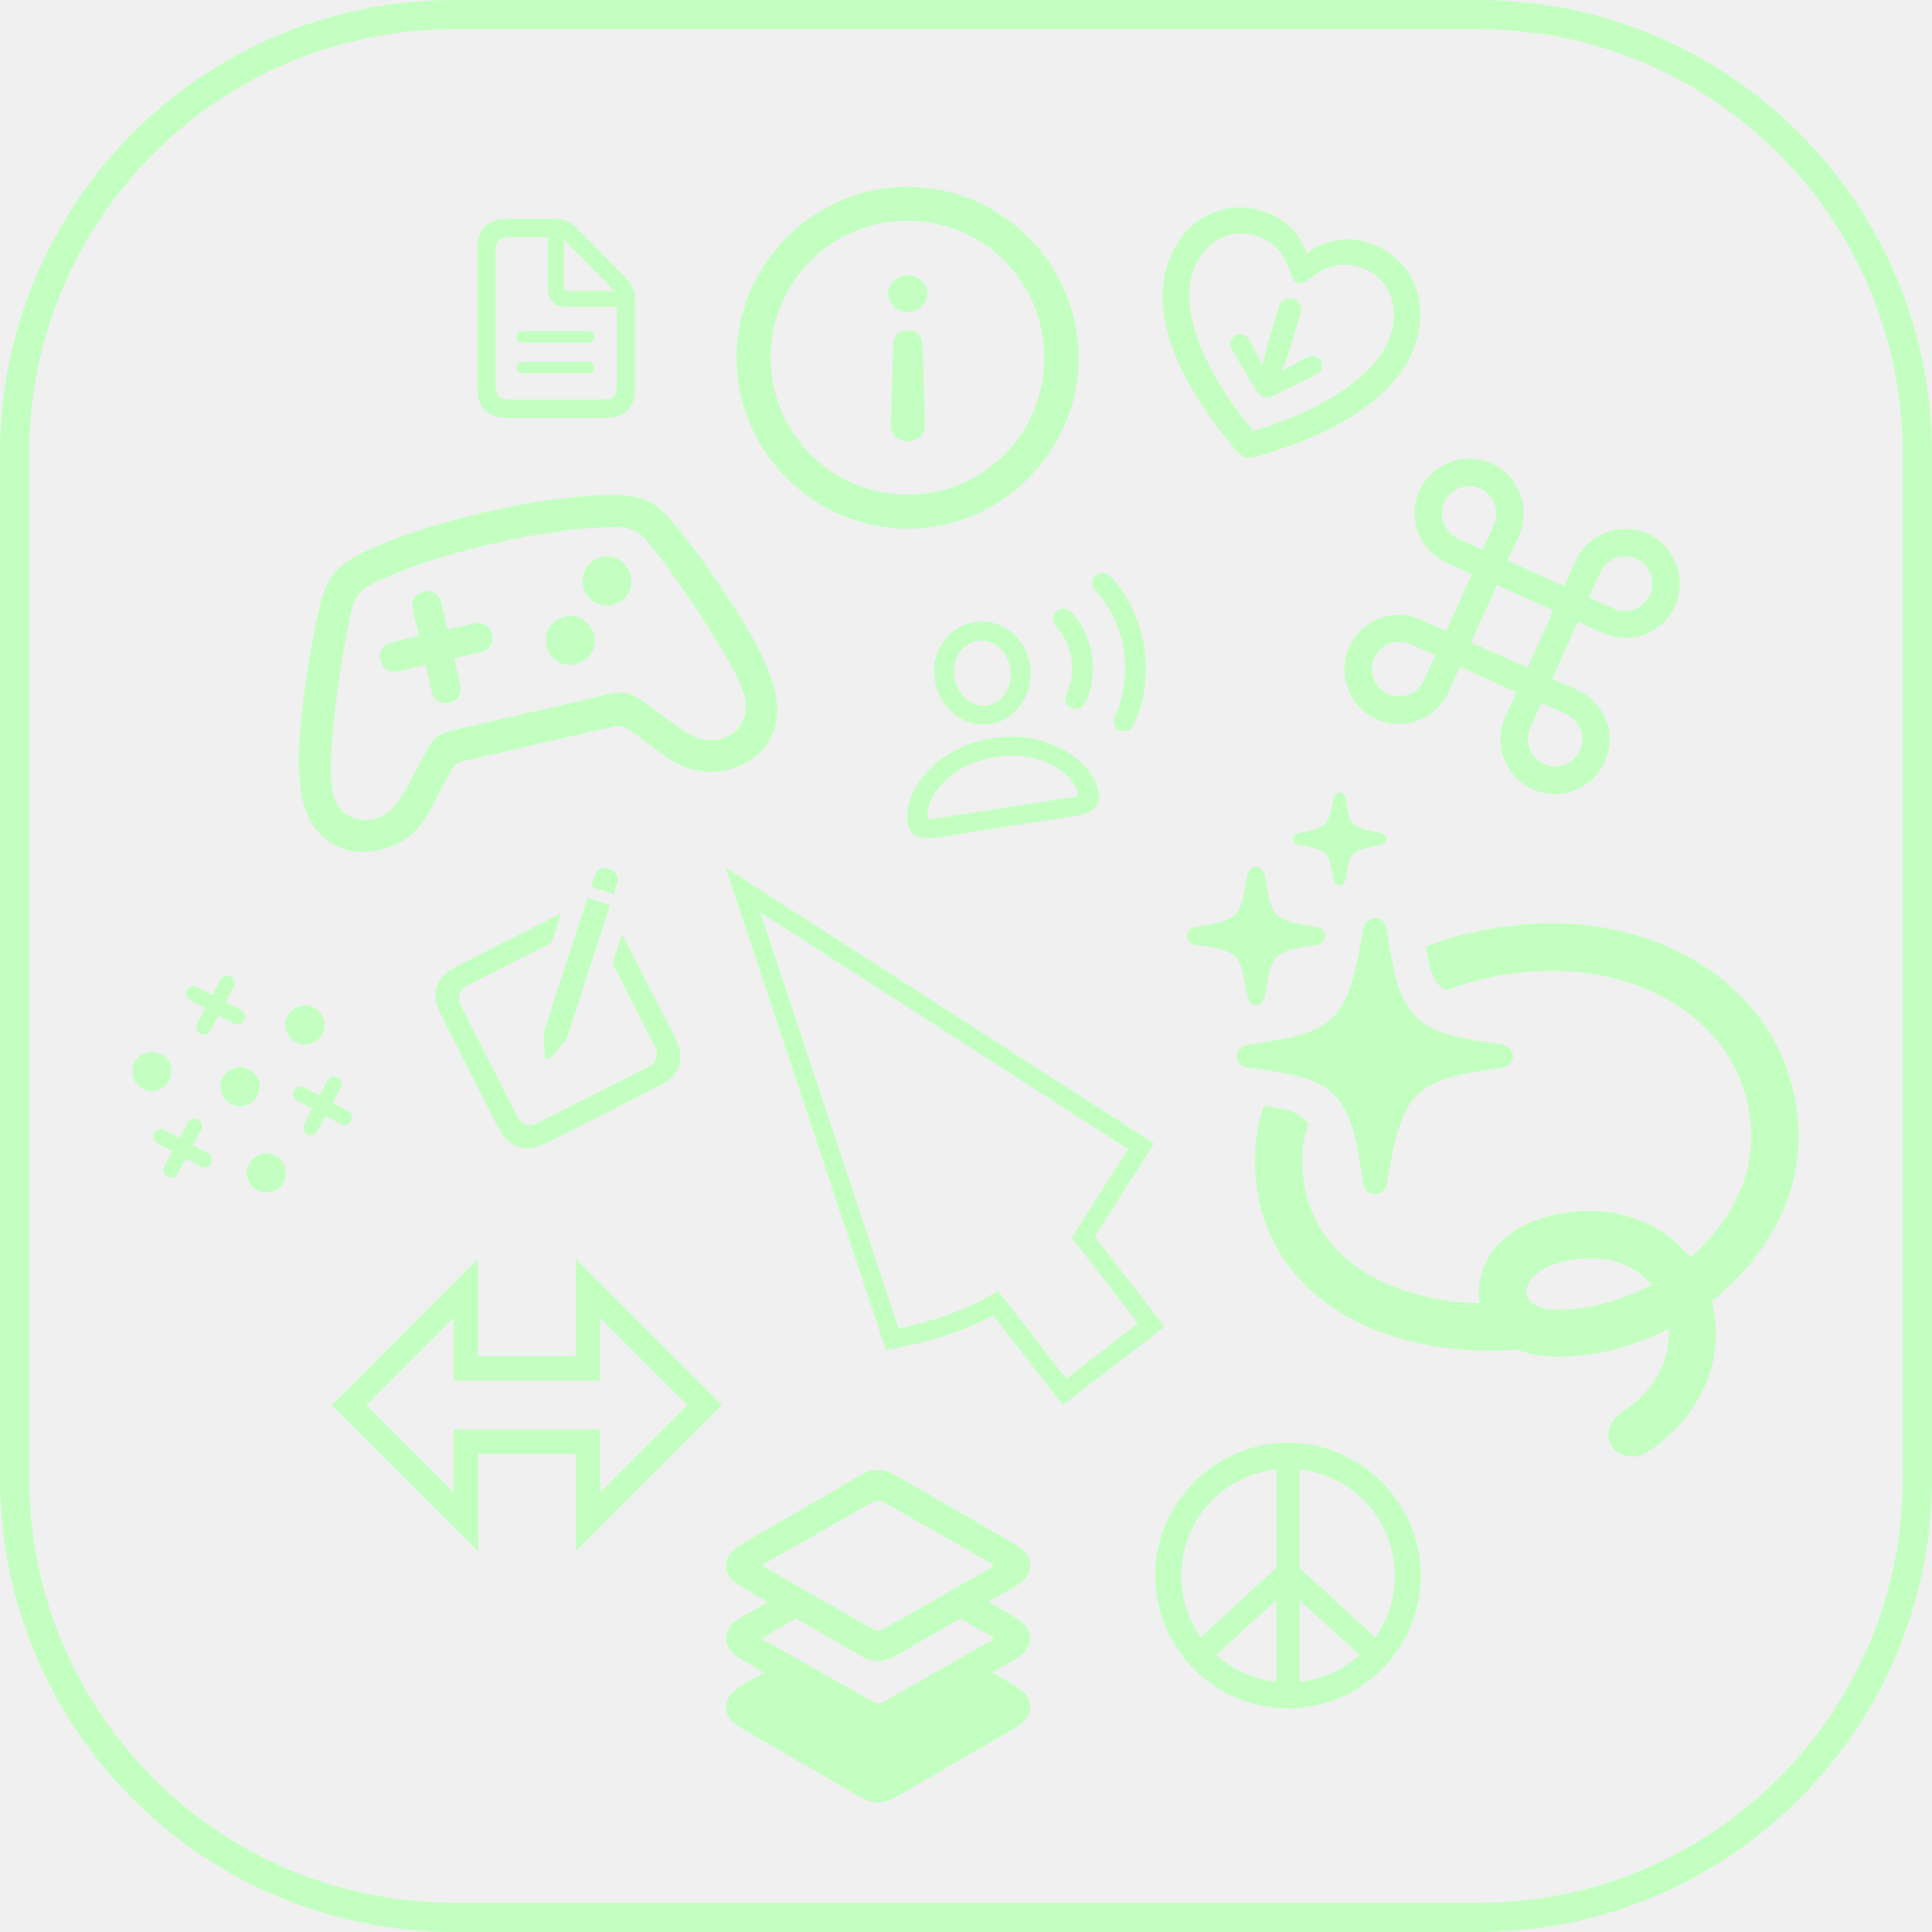
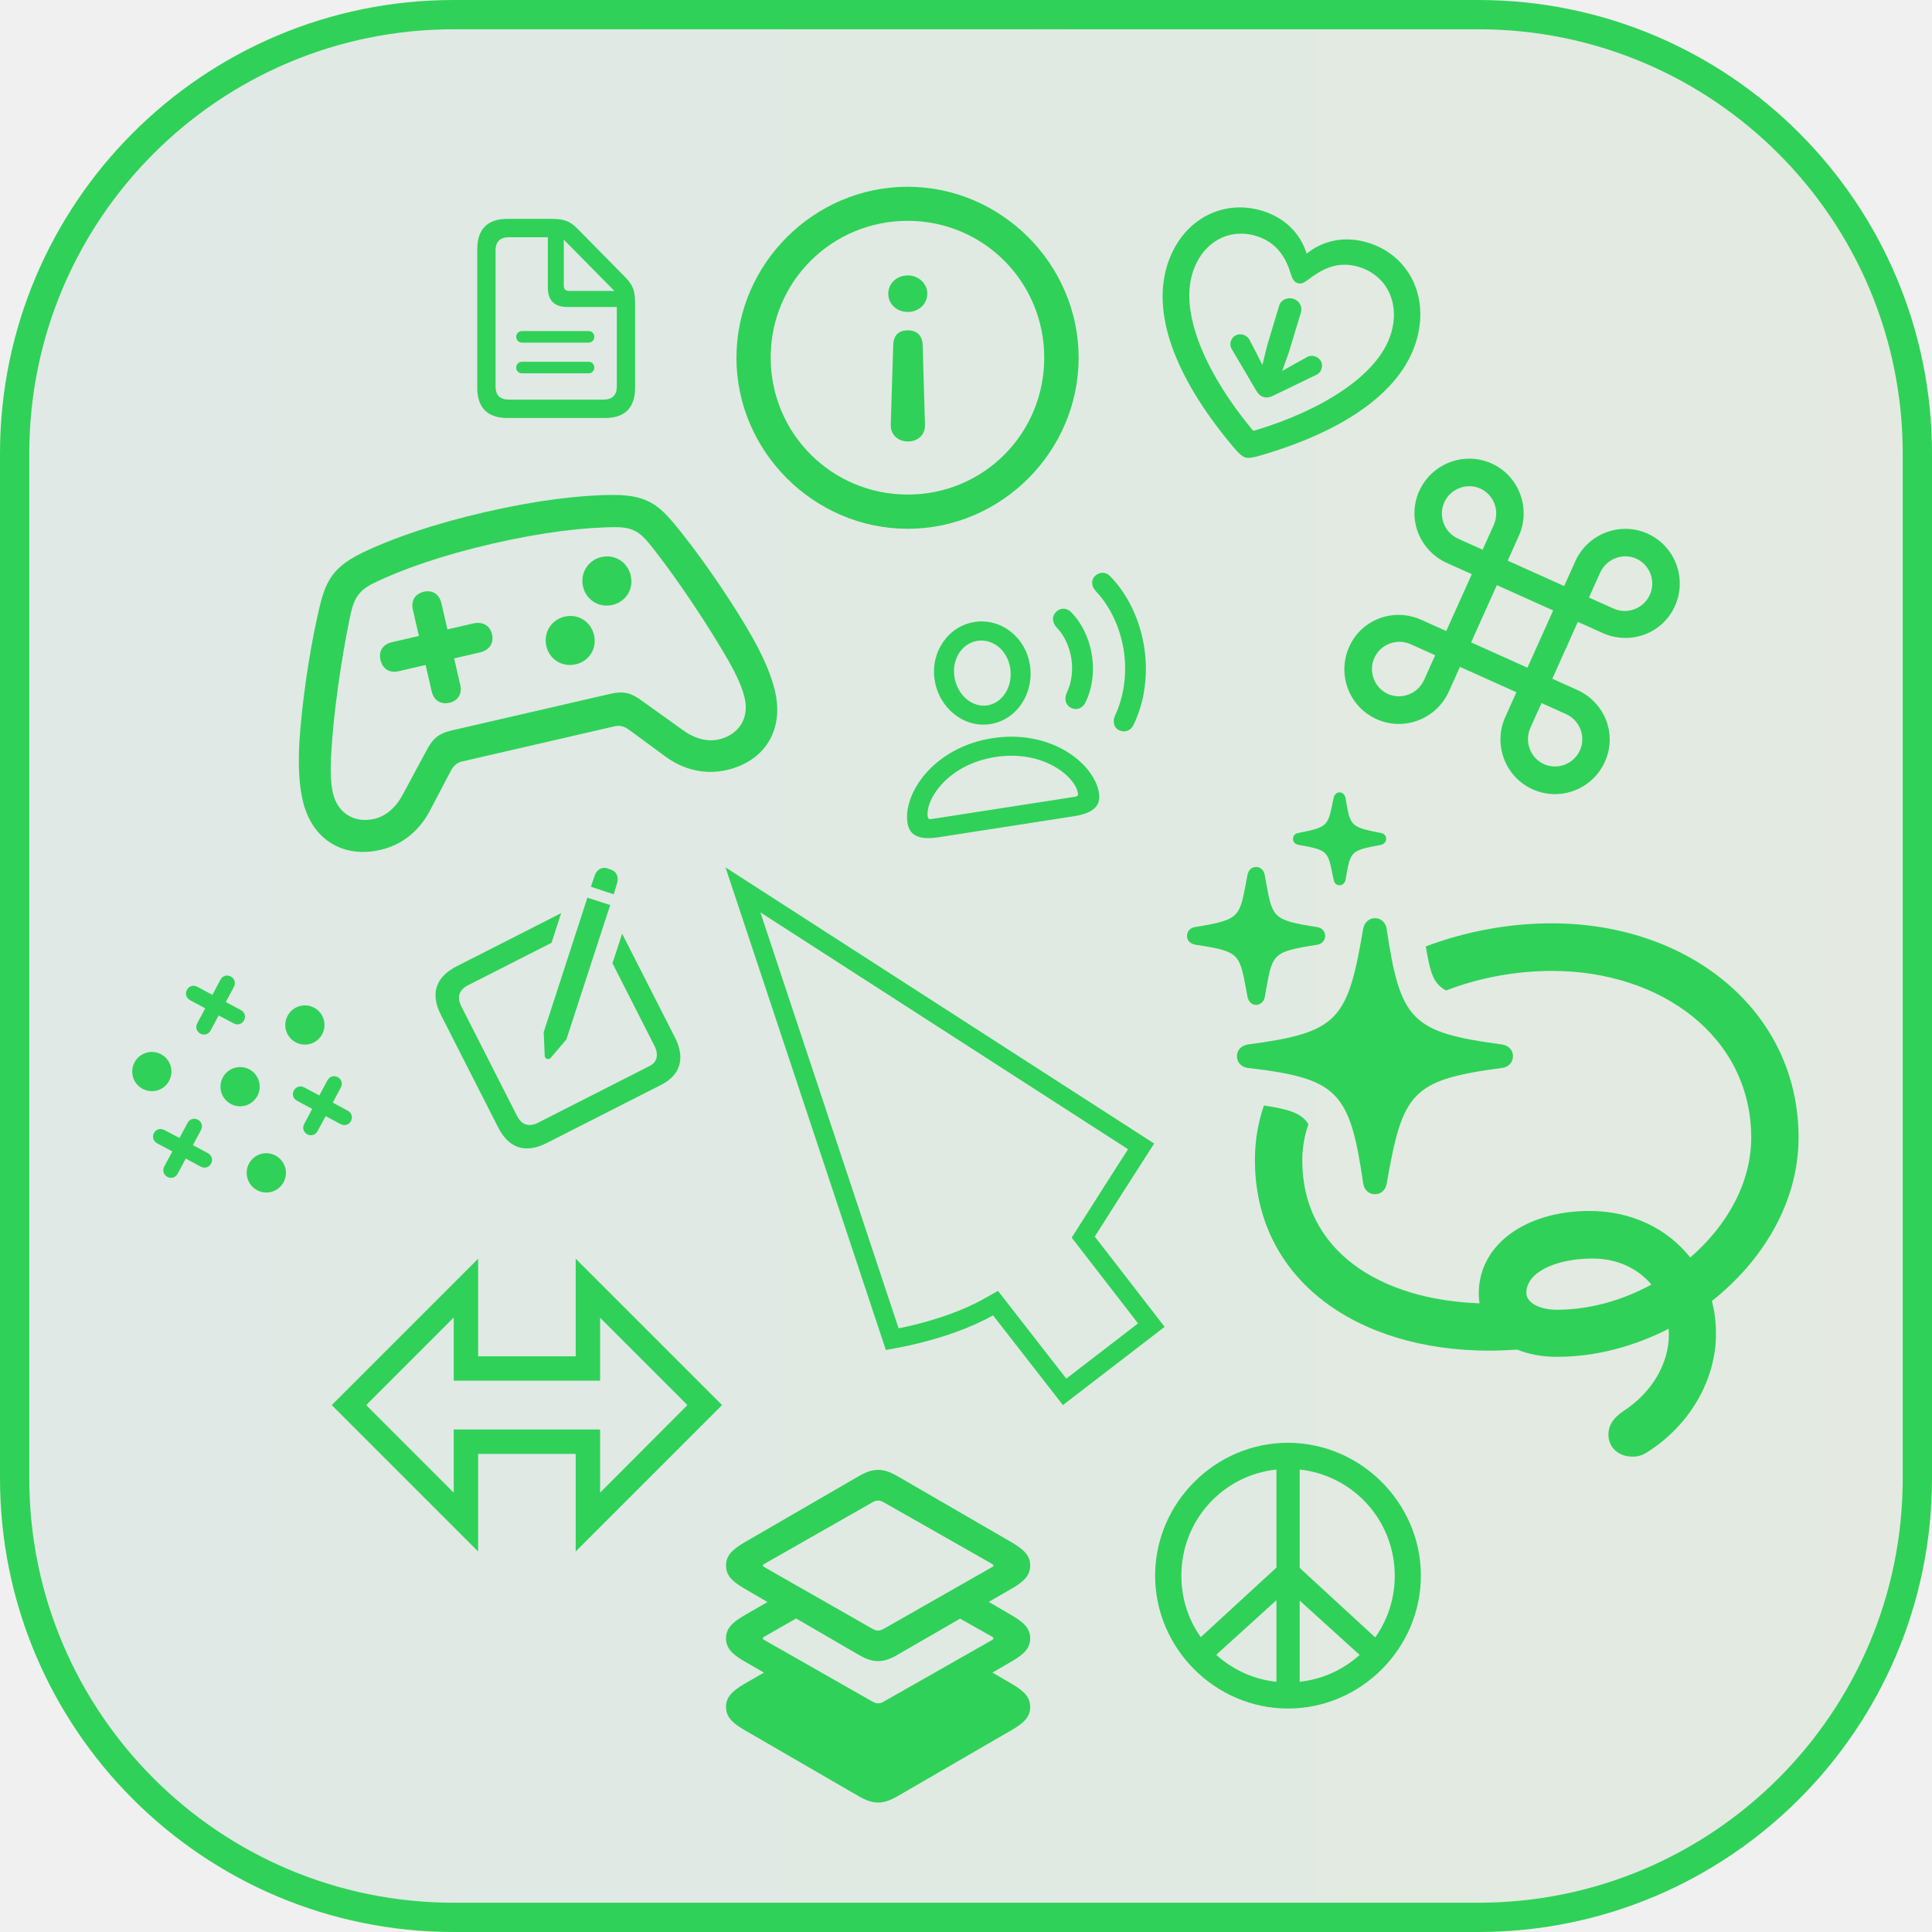
<svg xmlns="http://www.w3.org/2000/svg" width="132" height="132" viewBox="0 0 132 132" fill="none">
-   <rect x="1" y="1" width="130" height="130" rx="30" stroke="#C4FFC2" stroke-width="2" />
-   <g clip-path="url(#clip0_171_1303)" filter="url(#filter0_b_171_1303)">
-     <path d="M100.558 39.23L98.811 43.114L97.107 42.348C95.229 41.503 93.032 42.299 92.183 44.187C91.335 46.074 92.167 48.288 94.055 49.136C95.923 49.977 98.141 49.135 98.99 47.247L99.748 45.562L103.605 47.296L102.847 48.982C101.998 50.869 102.84 53.087 104.709 53.927C106.596 54.776 108.805 53.93 109.653 52.042C110.502 50.155 109.639 47.983 107.761 47.139L106.057 46.373L107.804 42.488L109.508 43.254C111.39 44.09 113.587 43.294 114.436 41.406C115.281 39.528 114.452 37.306 112.565 36.457C110.696 35.617 108.474 36.468 107.629 38.346L106.867 40.041L103.01 38.306L103.773 36.611C104.617 34.733 103.779 32.506 101.91 31.666C100.023 30.817 97.81 31.673 96.966 33.551C96.117 35.438 96.98 37.61 98.854 38.464L100.558 39.23ZM99.631 36.809C98.678 36.38 98.255 35.264 98.679 34.321C99.099 33.386 100.215 32.963 101.14 33.379C102.065 33.795 102.489 34.911 102.056 35.873L101.298 37.558L99.631 36.809ZM110.239 41.579L108.563 40.825L109.321 39.139C109.753 38.178 110.869 37.754 111.794 38.17C112.729 38.59 113.143 39.702 112.723 40.636C112.299 41.58 111.183 42.003 110.239 41.579ZM100.511 43.889L102.27 39.978L106.118 41.708L104.359 45.62L100.511 43.889ZM96.389 44.018L98.056 44.768L97.298 46.454C96.87 47.406 95.754 47.83 94.829 47.414C93.904 46.998 93.476 45.891 93.9 44.948C94.321 44.013 95.436 43.59 96.389 44.018ZM106.997 48.789C107.941 49.213 108.365 50.328 107.944 51.263C107.52 52.206 106.418 52.625 105.483 52.205C104.558 51.789 104.135 50.673 104.563 49.72L105.321 48.035L106.997 48.789Z" fill="#C4FFC2" />
+   <rect x="1" y="1" width="130" height="130" rx="30" fill="url(#paint0_linear_160_11)" fill-opacity="0.08" stroke="#30D158" stroke-width="2" />
+   <g clip-path="url(#clip0_160_11)" filter="url(#filter0_b_160_11)">
+     <path d="M100.558 39.23L98.811 43.114L97.107 42.348C95.229 41.503 93.032 42.3 92.183 44.187C91.335 46.074 92.168 48.288 94.055 49.136C95.924 49.977 98.141 49.135 98.99 47.247L99.748 45.562L103.605 47.296L102.847 48.982C101.998 50.869 102.84 53.087 104.709 53.927C106.596 54.776 108.805 53.93 109.653 52.042C110.502 50.155 109.64 47.983 107.762 47.139L106.058 46.373L107.804 42.488L109.508 43.255C111.39 44.09 113.588 43.294 114.436 41.407C115.281 39.528 114.452 37.306 112.565 36.457C110.696 35.617 108.474 36.468 107.63 38.346L106.867 40.041L103.011 38.306L103.773 36.611C104.617 34.733 103.779 32.506 101.911 31.666C100.023 30.817 97.811 31.673 96.966 33.551C96.117 35.438 96.98 37.61 98.854 38.464L100.558 39.23ZM99.631 36.809C98.678 36.38 98.255 35.265 98.679 34.321C99.099 33.387 100.215 32.963 101.14 33.379C102.065 33.795 102.489 34.911 102.056 35.873L101.298 37.558L99.631 36.809ZM110.24 41.579L108.563 40.825L109.321 39.139C109.754 38.178 110.869 37.754 111.794 38.17C112.729 38.59 113.143 39.702 112.723 40.636C112.299 41.58 111.183 42.003 110.24 41.579ZM100.511 43.889L102.27 39.978L106.118 41.708L104.359 45.62L100.511 43.889ZM96.389 44.018L98.056 44.768L97.298 46.454C96.87 47.407 95.754 47.83 94.829 47.414C93.904 46.998 93.476 45.891 93.901 44.948C94.321 44.013 95.436 43.59 96.389 44.018ZM106.998 48.789C107.941 49.213 108.365 50.328 107.944 51.263C107.52 52.206 106.418 52.625 105.483 52.205C104.558 51.789 104.135 50.673 104.563 49.72L105.321 48.035L106.998 48.789Z" fill="#30D158" />
  </g>
-   <path d="M76.49 49.909C76.858 50.066 77.254 49.92 77.433 49.55C78.189 48.03 78.47 46.111 78.178 44.227C77.885 42.336 77.041 40.584 75.854 39.373C75.572 39.074 75.149 39.056 74.848 39.323C74.531 39.593 74.547 40.041 74.868 40.388C75.844 41.418 76.534 42.866 76.778 44.444C77.022 46.015 76.787 47.599 76.186 48.882C75.993 49.308 76.106 49.74 76.49 49.909ZM67.663 49.472C69.457 49.194 70.67 47.382 70.369 45.439C70.071 43.518 68.382 42.217 66.581 42.497C64.787 42.775 63.56 44.551 63.856 46.457C64.165 48.399 65.861 49.752 67.663 49.472ZM73.212 48.383C73.555 48.535 73.953 48.397 74.135 48.041C74.605 47.145 74.787 45.958 74.605 44.782C74.421 43.598 73.889 42.529 73.168 41.81C72.887 41.526 72.466 41.515 72.187 41.779C71.858 42.067 71.859 42.516 72.207 42.889C72.714 43.405 73.068 44.166 73.198 45C73.326 45.826 73.21 46.652 72.893 47.311C72.682 47.771 72.809 48.193 73.212 48.383ZM67.464 48.192C66.43 48.352 65.406 47.505 65.211 46.247C65.014 45.027 65.738 43.946 66.781 43.785C67.823 43.623 68.831 44.419 69.021 45.648C69.215 46.898 68.507 48.03 67.464 48.192ZM64.106 57.206L73.389 55.765C74.669 55.566 75.225 55.069 75.09 54.198C74.773 52.158 71.802 49.813 67.805 50.434C63.814 51.053 61.686 54.188 62.002 56.228C62.138 57.099 62.818 57.405 64.106 57.206ZM63.66 55.956C63.482 55.983 63.407 55.942 63.385 55.8C63.208 54.661 64.721 52.231 68.004 51.721C71.295 51.211 73.474 53.069 73.65 54.208C73.672 54.349 73.613 54.411 73.435 54.439L63.66 55.956Z" fill="#C4FFC2" />
-   <path d="M60.961 91.498L50.761 60.8L77.963 78.324C76.726 80.244 75.49 82.192 74.254 84.138L74.254 84.139L74.01 84.523L74.288 84.882L78.663 90.537L72.736 95.095L68.359 89.472L68.017 89.033L67.531 89.305C66.005 90.163 64.234 90.735 62.827 91.093C62.128 91.271 61.526 91.394 61.099 91.473C61.051 91.482 61.005 91.49 60.961 91.498Z" stroke="#C4FFC2" stroke-width="1.293" />
-   <path d="M62.011 12.76C55.604 12.76 50.316 18.049 50.316 24.445C50.316 30.84 55.615 36.129 62.023 36.129C68.419 36.129 73.696 30.84 73.696 24.445C73.696 18.049 68.407 12.76 62.011 12.76ZM62.011 15.088C67.198 15.088 71.345 19.258 71.345 24.445C71.345 29.631 67.198 33.79 62.023 33.79C56.836 33.79 52.666 29.631 52.655 24.445C52.644 19.258 56.825 15.088 62.011 15.088ZM62.023 22.569C61.401 22.569 61.04 22.919 61.028 23.574L60.859 29.01C60.836 29.677 61.333 30.162 62.034 30.162C62.735 30.162 63.221 29.688 63.198 29.021L63.04 23.574C63.017 22.93 62.656 22.569 62.023 22.569ZM62.023 18.817C61.288 18.817 60.689 19.348 60.689 20.071C60.689 20.783 61.277 21.314 62.023 21.314C62.757 21.314 63.356 20.783 63.356 20.071C63.356 19.359 62.746 18.817 62.023 18.817Z" fill="#C4FFC2" />
-   <g clip-path="url(#clip1_171_1303)">
-     <path d="M20.683 54.688C21.302 57.374 23.453 58.653 25.996 58.066C27.45 57.731 28.615 56.801 29.345 55.438L30.779 52.707C30.978 52.313 31.231 52.104 31.573 52.026L42 49.621C42.342 49.542 42.661 49.619 43.013 49.886L45.498 51.714C46.751 52.619 48.206 52.945 49.659 52.609C52.203 52.023 53.576 49.932 52.957 47.245C52.69 46.089 52.135 44.837 51.37 43.483C50.162 41.361 48.275 38.56 46.606 36.452C45.186 34.669 44.442 33.808 41.893 33.816C39.656 33.822 36.675 34.173 33.141 34.988C29.606 35.803 26.762 36.795 24.748 37.77C22.464 38.876 22.161 39.978 21.666 42.203C21.088 44.83 20.619 48.173 20.461 50.61C20.367 52.163 20.416 53.531 20.683 54.688ZM22.748 54.188C22.593 53.517 22.562 52.677 22.634 51.431C22.785 48.718 23.306 45.142 23.848 42.465C24.11 41.187 24.268 40.466 25.497 39.858C27.414 38.918 30.17 37.946 33.639 37.146C37.096 36.349 40.011 36.013 42.146 36.019C43.516 36.028 43.952 36.612 44.758 37.643C46.44 39.807 48.43 42.804 49.788 45.17C50.398 46.258 50.727 47.029 50.881 47.701C51.209 49.121 50.419 50.219 49.119 50.519C48.326 50.702 47.448 50.464 46.653 49.882L43.861 47.882C43.176 47.378 42.667 47.183 41.72 47.401L30.863 49.905C29.905 50.126 29.534 50.524 29.139 51.276L27.515 54.295C27.055 55.166 26.359 55.767 25.577 55.948C24.267 56.25 23.075 55.609 22.748 54.188ZM25.996 45.09C26.138 45.706 26.612 46.003 27.229 45.861L29.079 45.434L29.492 47.229C29.635 47.845 30.101 48.155 30.706 48.016C31.301 47.879 31.584 47.396 31.442 46.779L31.028 44.984L32.767 44.583C33.439 44.428 33.758 43.949 33.615 43.332C33.478 42.738 32.982 42.446 32.31 42.601L30.571 43.002L30.159 41.219C30.017 40.602 29.551 40.292 28.957 40.429C28.351 40.569 28.068 41.051 28.21 41.668L28.622 43.452L26.772 43.878C26.155 44.021 25.858 44.495 25.996 45.09ZM41.84 41.331C42.765 41.118 43.307 40.251 43.094 39.326C42.881 38.401 42.011 37.848 41.086 38.061C40.183 38.269 39.621 39.153 39.834 40.078C40.048 41.002 40.937 41.54 41.84 41.331ZM39.331 45.389C40.256 45.176 40.799 44.309 40.588 43.395C40.374 42.47 39.505 41.916 38.58 42.13C37.666 42.34 37.115 43.221 37.328 44.146C37.539 45.06 38.417 45.6 39.331 45.389Z" fill="#C4FFC2" />
+   <path d="M76.49 49.909C76.858 50.066 77.254 49.92 77.433 49.55C78.189 48.03 78.47 46.111 78.178 44.227C77.885 42.336 77.041 40.584 75.854 39.373C75.572 39.074 75.149 39.056 74.848 39.323C74.531 39.594 74.547 40.041 74.868 40.388C75.844 41.418 76.533 42.866 76.778 44.444C77.022 46.015 76.787 47.599 76.186 48.882C75.993 49.308 76.106 49.74 76.49 49.909ZM67.663 49.472C69.457 49.194 70.67 47.382 70.369 45.439C70.071 43.518 68.382 42.217 66.581 42.497C64.787 42.775 63.56 44.551 63.856 46.457C64.165 48.399 65.861 49.752 67.663 49.472ZM73.212 48.383C73.555 48.535 73.953 48.397 74.135 48.041C74.605 47.145 74.787 45.958 74.605 44.782C74.421 43.598 73.889 42.529 73.168 41.81C72.887 41.526 72.466 41.515 72.187 41.779C71.858 42.067 71.859 42.516 72.207 42.889C72.714 43.405 73.068 44.166 73.198 45C73.326 45.826 73.21 46.652 72.893 47.311C72.682 47.771 72.809 48.194 73.212 48.383ZM67.464 48.192C66.43 48.352 65.406 47.505 65.211 46.247C65.014 45.027 65.738 43.946 66.781 43.785C67.823 43.623 68.831 44.419 69.021 45.648C69.215 46.898 68.507 48.03 67.464 48.192ZM64.106 57.206L73.389 55.765C74.669 55.566 75.225 55.069 75.09 54.198C74.773 52.158 71.802 49.813 67.805 50.434C63.814 51.053 61.686 54.188 62.002 56.228C62.138 57.099 62.818 57.405 64.106 57.206ZM63.66 55.956C63.482 55.983 63.407 55.942 63.385 55.8C63.208 54.661 64.721 52.231 68.004 51.721C71.295 51.211 73.474 53.069 73.65 54.208C73.672 54.349 73.613 54.411 73.435 54.439L63.66 55.956Z" fill="#30D158" />
+   <path d="M60.961 91.498L50.761 60.8L77.963 78.324C76.726 80.244 75.489 82.193 74.254 84.139L74.254 84.139L74.01 84.523L74.288 84.882L78.663 90.537L72.736 95.095L68.359 89.472L68.017 89.033L67.531 89.305C66.005 90.163 64.234 90.735 62.827 91.093C62.128 91.271 61.526 91.394 61.099 91.473C61.051 91.482 61.005 91.49 60.961 91.498Z" stroke="#30D158" stroke-width="1.293" />
+   <path d="M62.011 12.76C55.604 12.76 50.316 18.049 50.316 24.445C50.316 30.84 55.615 36.129 62.023 36.129C68.418 36.129 73.696 30.84 73.696 24.445C73.696 18.049 68.407 12.76 62.011 12.76ZM62.011 15.088C67.198 15.088 71.345 19.258 71.345 24.445C71.345 29.631 67.198 33.79 62.023 33.79C56.836 33.79 52.666 29.631 52.655 24.445C52.643 19.258 56.825 15.088 62.011 15.088ZM62.023 22.569C61.401 22.569 61.039 22.919 61.028 23.574L60.859 29.01C60.836 29.677 61.333 30.162 62.034 30.162C62.734 30.162 63.22 29.688 63.198 29.021L63.04 23.574C63.017 22.93 62.655 22.569 62.023 22.569ZM62.023 18.817C61.288 18.817 60.689 19.348 60.689 20.071C60.689 20.783 61.277 21.314 62.023 21.314C62.757 21.314 63.356 20.783 63.356 20.071C63.356 19.359 62.746 18.817 62.023 18.817Z" fill="#30D158" />
+   <g clip-path="url(#clip1_160_11)">
+     <path d="M20.683 54.688C21.302 57.374 23.452 58.653 25.996 58.066C27.45 57.731 28.615 56.801 29.345 55.438L30.779 52.707C30.978 52.313 31.231 52.104 31.573 52.026L42 49.621C42.342 49.542 42.661 49.619 43.013 49.886L45.498 51.714C46.751 52.619 48.206 52.945 49.659 52.609C52.203 52.023 53.576 49.932 52.957 47.245C52.69 46.089 52.135 44.837 51.37 43.483C50.162 41.361 48.275 38.56 46.606 36.452C45.186 34.669 44.442 33.808 41.893 33.816C39.656 33.822 36.675 34.173 33.141 34.988C29.606 35.803 26.762 36.795 24.748 37.77C22.464 38.876 22.161 39.978 21.666 42.203C21.088 44.83 20.618 48.173 20.461 50.61C20.367 52.163 20.416 53.531 20.683 54.688ZM22.748 54.188C22.593 53.517 22.561 52.677 22.634 51.431C22.785 48.718 23.306 45.142 23.848 42.465C24.11 41.187 24.268 40.466 25.497 39.858C27.414 38.918 30.17 37.946 33.639 37.146C37.096 36.349 40.011 36.013 42.146 36.019C43.516 36.028 43.952 36.612 44.758 37.643C46.44 39.807 48.43 42.804 49.788 45.17C50.398 46.258 50.727 47.029 50.881 47.701C51.209 49.121 50.419 50.219 49.119 50.519C48.326 50.702 47.448 50.464 46.653 49.882L43.861 47.882C43.176 47.378 42.667 47.183 41.72 47.401L30.863 49.905C29.905 50.126 29.534 50.524 29.139 51.276L27.515 54.295C27.055 55.166 26.359 55.767 25.577 55.948C24.267 56.25 23.075 55.609 22.748 54.188ZM25.996 45.09C26.138 45.706 26.612 46.003 27.229 45.861L29.079 45.434L29.492 47.229C29.635 47.845 30.101 48.155 30.706 48.016C31.301 47.879 31.584 47.396 31.442 46.779L31.028 44.984L32.767 44.583C33.439 44.428 33.758 43.949 33.615 43.332C33.478 42.738 32.982 42.446 32.31 42.601L30.571 43.002L30.159 41.219C30.017 40.602 29.551 40.292 28.957 40.429C28.351 40.569 28.068 41.051 28.21 41.668L28.622 43.452L26.772 43.878C26.155 44.021 25.858 44.495 25.996 45.09ZM41.84 41.331C42.765 41.118 43.307 40.251 43.094 39.326C42.881 38.401 42.011 37.848 41.086 38.061C40.183 38.269 39.621 39.153 39.834 40.078C40.048 41.002 40.937 41.54 41.84 41.331ZM39.331 45.389C40.256 45.176 40.799 44.309 40.588 43.395C40.374 42.47 39.505 41.916 38.58 42.13C37.666 42.34 37.115 43.221 37.328 44.146C37.539 45.06 38.417 45.6 39.331 45.389Z" fill="#30D158" />
  </g>
-   <g clip-path="url(#clip2_171_1303)">
-     <path d="M41.934 61.102L42.168 60.316C42.286 59.917 42.119 59.538 41.734 59.412L41.467 59.32C41.123 59.208 40.757 59.436 40.635 59.811L40.371 60.587L41.934 61.102ZM37.618 72.29L38.7 71.013L41.69 61.835L40.133 61.334L37.147 70.518L37.219 72.155C37.23 72.344 37.494 72.43 37.618 72.29ZM37.358 78.094L45.18 74.115C46.47 73.46 46.846 72.322 46.115 70.885L42.508 63.794L41.845 65.813L44.711 71.447C45.038 72.091 44.86 72.588 44.41 72.817L36.762 76.707C36.144 77.021 35.644 76.869 35.316 76.225L31.522 68.764C31.194 68.12 31.366 67.627 31.984 67.312L37.685 64.413L38.338 62.39L31.213 66.014C29.763 66.752 29.387 67.89 30.118 69.327L34.035 77.029C34.766 78.466 35.907 78.832 37.358 78.094Z" fill="#C4FFC2" />
+   <g clip-path="url(#clip2_160_11)">
+     <path d="M41.934 61.102L42.168 60.316C42.286 59.917 42.119 59.538 41.734 59.412L41.467 59.32C41.123 59.208 40.757 59.436 40.635 59.81L40.371 60.587L41.934 61.102ZM37.617 72.29L38.7 71.013L41.69 61.835L40.133 61.333L37.147 70.518L37.219 72.155C37.23 72.344 37.494 72.429 37.617 72.29ZM37.358 78.094L45.18 74.115C46.47 73.459 46.846 72.321 46.115 70.884L42.508 63.794L41.845 65.813L44.711 71.447C45.038 72.091 44.86 72.588 44.41 72.817L36.762 76.707C36.144 77.021 35.644 76.869 35.316 76.225L31.522 68.764C31.194 68.12 31.366 67.627 31.984 67.312L37.685 64.413L38.338 62.39L31.213 66.014C29.763 66.751 29.387 67.889 30.118 69.326L34.035 77.028C34.766 78.465 35.907 78.832 37.358 78.094Z" fill="#30D158" />
  </g>
-   <path d="M79.73 18.179C78.647 21.773 80.599 26.234 84.382 30.678C84.593 30.925 84.862 31.19 85.081 31.256C85.299 31.321 85.67 31.249 85.981 31.16C91.598 29.547 95.681 26.903 96.763 23.309C97.698 20.204 96.201 17.403 93.449 16.575C91.842 16.09 90.368 16.445 89.275 17.328C88.867 16.002 87.828 14.881 86.22 14.397C83.46 13.566 80.665 15.074 79.73 18.179ZM81.466 18.693C82.105 16.572 83.935 15.554 85.812 16.119C87.327 16.575 87.9 17.749 88.19 18.708C88.321 19.124 88.448 19.282 88.667 19.347C88.894 19.416 89.073 19.341 89.418 19.078C90.226 18.468 91.324 17.779 92.83 18.233C94.716 18.801 95.679 20.661 95.04 22.782C94.148 25.744 90.079 28.098 85.818 29.385C85.727 29.413 85.667 29.431 85.633 29.421C85.599 29.411 85.559 29.362 85.507 29.291C82.665 25.865 80.574 21.655 81.466 18.693ZM88.884 21.34C89.005 20.936 88.752 20.529 88.356 20.41C87.952 20.289 87.516 20.488 87.394 20.892L86.576 23.61L86.25 24.934L85.813 24.069L85.389 23.252C85.306 23.071 85.138 22.929 84.961 22.876C84.574 22.759 84.207 22.942 84.092 23.321C84.029 23.531 84.065 23.716 84.184 23.899L85.837 26.701C85.978 26.936 86.123 27.063 86.333 27.126C86.535 27.187 86.727 27.162 86.973 27.043L89.907 25.623C90.108 25.537 90.231 25.399 90.295 25.189C90.409 24.81 90.204 24.455 89.825 24.341C89.64 24.285 89.421 24.311 89.26 24.418L88.456 24.864L87.605 25.343L88.065 24.058L88.884 21.34Z" fill="#C4FFC2" />
-   <path d="M91.523 60.482C91.717 60.482 91.875 60.342 91.928 60.131C92.279 58.162 92.191 58.127 94.353 57.723C94.564 57.67 94.705 57.512 94.705 57.318C94.705 57.107 94.564 56.949 94.353 56.914C92.191 56.492 92.262 56.422 91.928 54.506C91.875 54.295 91.734 54.137 91.523 54.137C91.312 54.137 91.172 54.295 91.119 54.506C90.715 56.422 90.838 56.492 88.693 56.914C88.482 56.949 88.342 57.107 88.342 57.318C88.342 57.529 88.482 57.67 88.711 57.723C90.838 58.092 90.715 58.162 91.119 60.113C91.172 60.342 91.312 60.482 91.523 60.482ZM85.828 68.656C86.109 68.656 86.356 68.428 86.408 68.147C86.953 65.141 86.777 65.053 90.029 64.543C90.328 64.473 90.539 64.244 90.539 63.945C90.539 63.647 90.328 63.4 90.029 63.348C86.777 62.838 86.953 62.715 86.408 59.779C86.356 59.463 86.127 59.234 85.828 59.234C85.512 59.234 85.301 59.445 85.231 59.779C84.668 62.697 84.861 62.803 81.609 63.348C81.311 63.4 81.1 63.647 81.1 63.945C81.1 64.262 81.311 64.473 81.662 64.543C84.844 65.035 84.668 65.141 85.231 68.094C85.301 68.428 85.494 68.656 85.828 68.656ZM93.949 81.594C94.353 81.594 94.67 81.295 94.74 80.891C95.83 74.615 96.428 73.789 102.633 72.963C103.072 72.91 103.371 72.576 103.371 72.154C103.371 71.75 103.072 71.434 102.633 71.363C96.463 70.537 95.672 69.764 94.74 63.453C94.67 63.031 94.353 62.732 93.949 62.732C93.545 62.732 93.228 63.014 93.141 63.435C92.068 69.728 91.453 70.537 85.248 71.363C84.809 71.434 84.51 71.75 84.51 72.154C84.51 72.576 84.809 72.91 85.248 72.963C91.418 73.684 92.227 74.562 93.141 80.873C93.211 81.295 93.51 81.594 93.949 81.594ZM97.412 64.666C97.728 66.459 97.904 67.197 98.801 67.672C101.086 66.793 103.582 66.336 106.043 66.336C113.514 66.336 119.648 70.853 119.648 77.727C119.648 80.838 117.979 83.756 115.482 85.918C113.936 83.949 111.475 82.736 108.609 82.736C104.25 82.736 101.033 85.022 101.033 88.379C101.033 88.607 101.051 88.836 101.086 89.047C94.266 88.801 88.975 85.461 88.975 79.273C88.975 78.394 89.133 77.568 89.397 76.812C88.904 75.986 87.885 75.775 86.356 75.529C85.951 76.689 85.74 77.938 85.74 79.256C85.74 87.465 92.754 92.281 101.754 92.281C102.387 92.281 103.037 92.246 103.67 92.211C104.443 92.527 105.357 92.703 106.377 92.703C109.014 92.703 111.633 92 114.006 90.787C114.006 90.91 114.023 91.051 114.023 91.174C114.023 93.178 112.846 95.164 110.912 96.412C110.297 96.834 109.893 97.309 109.893 98.029C109.893 98.856 110.543 99.523 111.545 99.523C111.967 99.523 112.283 99.4 112.67 99.137C115.482 97.309 117.24 94.25 117.24 91.139C117.24 90.348 117.152 89.592 116.959 88.889C120.475 86.111 122.883 82.103 122.883 77.727C122.883 69.061 115.395 63.084 106.025 63.084C103.072 63.084 100.102 63.647 97.412 64.666ZM104.285 88.326C104.285 86.938 106.271 85.988 108.82 85.988C110.49 85.988 111.896 86.656 112.828 87.764C110.842 88.853 108.592 89.486 106.377 89.486C105.182 89.486 104.285 89.012 104.285 88.326Z" fill="#C4FFC2" />
-   <path d="M88 116.733C92.966 116.733 97.079 112.629 97.079 107.654C97.079 102.688 92.966 98.575 87.991 98.575C83.025 98.575 78.921 102.688 78.921 107.654C78.921 112.629 83.034 116.733 88 116.733ZM80.714 107.654C80.714 103.875 83.544 100.79 87.209 100.403V107.101L82.041 111.855C81.206 110.678 80.714 109.228 80.714 107.654ZM88.8 107.127V100.403C92.465 100.808 95.286 103.884 95.295 107.654C95.295 109.228 94.803 110.687 93.959 111.873L88.8 107.127ZM87.209 109.333V114.905C85.627 114.738 84.212 114.07 83.096 113.06L87.209 109.333ZM88.8 109.359L92.895 113.068C91.788 114.07 90.373 114.729 88.8 114.905V109.359Z" fill="#C4FFC2" />
-   <path d="M34.654 28.558H41.346C42.696 28.558 43.393 27.849 43.393 26.493V20.793C43.393 19.914 43.28 19.512 42.733 18.953L39.45 15.62C38.916 15.08 38.477 14.954 37.686 14.954H34.654C33.31 14.954 32.607 15.664 32.607 17.026V26.493C32.607 27.849 33.31 28.558 34.654 28.558ZM34.761 27.303C34.158 27.303 33.856 26.989 33.856 26.411V17.101C33.856 16.53 34.158 16.21 34.767 16.21H37.429V19.625C37.429 20.535 37.874 20.975 38.778 20.975H42.143V26.411C42.143 26.989 41.842 27.303 41.233 27.303H34.761ZM38.898 19.876C38.634 19.876 38.521 19.763 38.521 19.506V16.373L41.974 19.876H38.898ZM40.21 22.619H35.677C35.438 22.619 35.269 22.789 35.269 23.009C35.269 23.235 35.438 23.41 35.677 23.41H40.21C40.436 23.41 40.605 23.235 40.605 23.009C40.605 22.789 40.436 22.619 40.21 22.619ZM40.21 24.716H35.677C35.438 24.716 35.269 24.892 35.269 25.118C35.269 25.338 35.438 25.507 35.677 25.507H40.21C40.436 25.507 40.605 25.338 40.605 25.118C40.605 24.892 40.436 24.716 40.21 24.716Z" fill="#C4FFC2" />
-   <path d="M61.356 122.704L69.171 118.174C70.014 117.682 70.386 117.26 70.386 116.627C70.386 115.984 70.014 115.573 69.171 115.07L67.805 114.277L69.171 113.483C70.014 112.991 70.386 112.569 70.386 111.936C70.386 111.304 70.014 110.882 69.171 110.39L67.553 109.445L69.171 108.511C70.014 108.019 70.386 107.597 70.386 106.964C70.386 106.321 70.014 105.91 69.171 105.407L61.356 100.877C60.834 100.576 60.422 100.425 60 100.425C59.568 100.425 59.156 100.576 58.634 100.877L50.819 105.407C49.975 105.91 49.604 106.321 49.604 106.964C49.604 107.597 49.975 108.019 50.819 108.511L52.436 109.455L50.819 110.39C49.975 110.882 49.604 111.304 49.604 111.936C49.604 112.569 49.975 112.991 50.819 113.483L52.195 114.277L50.819 115.07C49.975 115.573 49.604 115.984 49.604 116.627C49.604 117.26 49.975 117.682 50.819 118.174L58.634 122.704C59.156 123.006 59.568 123.156 60 123.156C60.422 123.156 60.834 123.006 61.356 122.704ZM60 111.404C59.859 111.404 59.739 111.354 59.588 111.274L52.195 107.055C52.145 107.035 52.125 107.005 52.125 106.964C52.125 106.914 52.145 106.894 52.195 106.864L59.588 102.655C59.739 102.565 59.859 102.525 60 102.525C60.13 102.525 60.251 102.565 60.402 102.655L67.805 106.864C67.845 106.894 67.875 106.914 67.875 106.964C67.875 107.005 67.845 107.035 67.805 107.055L60.402 111.274C60.251 111.354 60.13 111.404 60 111.404ZM60 113.493C60.422 113.493 60.834 113.353 61.356 113.041L65.595 110.59L67.805 111.836C67.845 111.866 67.875 111.886 67.875 111.936C67.875 111.987 67.845 112.007 67.805 112.037L60.402 116.246C60.251 116.336 60.13 116.376 60 116.376C59.859 116.376 59.739 116.336 59.588 116.246L52.195 112.037C52.145 112.007 52.125 111.987 52.125 111.936C52.125 111.886 52.145 111.866 52.195 111.836L54.395 110.58L58.634 113.041C59.156 113.353 59.568 113.493 60 113.493Z" fill="#C4FFC2" />
-   <path d="M25.017 96L31 90.017V94.333H41V90.033L46.967 96L41 101.983V97.667H31V101.983L25.017 96ZM22.667 96L32.667 106V99.333H39.333V106L49.333 96L39.333 86V92.667H32.667V86L22.667 96Z" fill="#C4FFC2" />
-   <g clip-path="url(#clip3_171_1303)">
-     <path d="M13.005 68.347L14.023 68.89L13.484 69.9C13.146 70.535 14.062 71.024 14.4 70.389L14.94 69.379L15.956 69.916C16.591 70.254 17.079 69.338 16.439 69.001L15.428 68.462L15.972 67.444C16.314 66.802 15.392 66.314 15.053 66.949L14.512 67.973L13.492 67.424C12.857 67.086 12.368 68.002 13.005 68.347ZM21.224 71.312C21.926 71.099 22.328 70.347 22.112 69.638C21.898 68.935 21.146 68.534 20.443 68.748C19.735 68.963 19.334 69.715 19.547 70.418C19.763 71.127 20.515 71.528 21.224 71.312ZM10.767 74.493C11.47 74.28 11.871 73.528 11.655 72.819C11.441 72.116 10.69 71.715 9.987 71.929C9.278 72.144 8.877 72.897 9.091 73.599C9.306 74.308 10.058 74.709 10.767 74.493ZM16.791 75.528C17.5 75.313 17.901 74.561 17.687 73.858C17.47 73.144 16.725 72.746 16.011 72.964C15.308 73.178 14.907 73.93 15.122 74.638C15.336 75.341 16.088 75.742 16.791 75.528ZM10.756 78.126L11.775 78.669L11.23 79.681C10.893 80.322 11.809 80.811 12.148 80.176L12.691 79.158L13.704 79.703C14.338 80.041 14.827 79.125 14.191 78.78L13.18 78.241L13.723 77.223C14.062 76.588 13.145 76.099 12.807 76.734L12.264 77.752L11.239 77.211C10.605 76.872 10.116 77.789 10.756 78.126ZM20.312 75.218L21.33 75.762L20.793 76.778C20.449 77.415 21.365 77.903 21.704 77.269L22.249 76.257L23.259 76.796C23.894 77.134 24.383 76.218 23.748 75.879L22.736 75.334L23.279 74.316C23.618 73.681 22.701 73.192 22.363 73.827L21.819 74.845L20.801 74.302C20.167 73.963 19.672 74.882 20.312 75.218ZM18.583 81.421C19.292 81.205 19.693 80.453 19.478 79.744C19.262 79.035 18.51 78.634 17.801 78.85C17.099 79.064 16.697 79.816 16.913 80.524C17.128 81.233 17.881 81.634 18.583 81.421Z" fill="#C4FFC2" />
+   <path d="M79.73 18.179C78.647 21.773 80.599 26.234 84.382 30.678C84.593 30.925 84.862 31.19 85.08 31.256C85.299 31.321 85.67 31.249 85.981 31.16C91.598 29.547 95.68 26.903 96.763 23.309C97.698 20.204 96.201 17.403 93.449 16.575C91.842 16.09 90.367 16.445 89.275 17.328C88.867 16.002 87.828 14.881 86.22 14.397C83.46 13.566 80.665 15.074 79.73 18.179ZM81.466 18.693C82.105 16.572 83.935 15.554 85.812 16.119C87.326 16.575 87.9 17.749 88.19 18.708C88.321 19.124 88.448 19.282 88.667 19.347C88.894 19.416 89.073 19.341 89.418 19.078C90.226 18.468 91.324 17.779 92.83 18.233C94.715 18.801 95.679 20.661 95.04 22.782C94.148 25.744 90.079 28.098 85.818 29.385C85.727 29.413 85.667 29.431 85.633 29.421C85.599 29.411 85.559 29.362 85.507 29.291C82.665 25.865 80.574 21.655 81.466 18.693ZM88.884 21.34C89.005 20.936 88.752 20.529 88.356 20.41C87.952 20.289 87.516 20.488 87.394 20.892L86.575 23.61L86.25 24.934L85.813 24.069L85.389 23.252C85.306 23.071 85.138 22.929 84.961 22.876C84.574 22.759 84.206 22.942 84.092 23.321C84.029 23.531 84.065 23.716 84.184 23.899L85.837 26.701C85.977 26.936 86.123 27.063 86.333 27.126C86.535 27.187 86.726 27.162 86.973 27.043L89.907 25.623C90.107 25.537 90.231 25.399 90.295 25.189C90.409 24.81 90.204 24.455 89.825 24.341C89.64 24.285 89.421 24.311 89.26 24.418L88.456 24.865L87.605 25.343L88.065 24.058L88.884 21.34Z" fill="#30D158" />
+   <path d="M91.523 60.482C91.717 60.482 91.875 60.342 91.928 60.131C92.279 58.162 92.191 58.127 94.353 57.723C94.564 57.67 94.705 57.512 94.705 57.318C94.705 57.107 94.564 56.949 94.353 56.914C92.191 56.492 92.262 56.422 91.928 54.506C91.875 54.295 91.734 54.137 91.523 54.137C91.312 54.137 91.172 54.295 91.119 54.506C90.715 56.422 90.838 56.492 88.693 56.914C88.482 56.949 88.342 57.107 88.342 57.318C88.342 57.529 88.482 57.67 88.711 57.723C90.838 58.092 90.715 58.162 91.119 60.113C91.172 60.342 91.312 60.482 91.523 60.482ZM85.828 68.656C86.109 68.656 86.356 68.428 86.408 68.147C86.953 65.141 86.777 65.053 90.029 64.543C90.328 64.473 90.539 64.244 90.539 63.945C90.539 63.647 90.328 63.4 90.029 63.348C86.777 62.838 86.953 62.715 86.408 59.779C86.356 59.463 86.127 59.234 85.828 59.234C85.512 59.234 85.301 59.445 85.231 59.779C84.668 62.697 84.861 62.803 81.609 63.348C81.311 63.4 81.1 63.647 81.1 63.945C81.1 64.262 81.311 64.473 81.662 64.543C84.844 65.035 84.668 65.141 85.231 68.094C85.301 68.428 85.494 68.656 85.828 68.656ZM93.949 81.594C94.353 81.594 94.67 81.295 94.74 80.891C95.83 74.615 96.428 73.789 102.633 72.963C103.072 72.91 103.371 72.576 103.371 72.154C103.371 71.75 103.072 71.434 102.633 71.363C96.463 70.537 95.672 69.764 94.74 63.453C94.67 63.031 94.353 62.732 93.949 62.732C93.545 62.732 93.228 63.014 93.141 63.435C92.068 69.728 91.453 70.537 85.248 71.363C84.809 71.434 84.51 71.75 84.51 72.154C84.51 72.576 84.809 72.91 85.248 72.963C91.418 73.684 92.227 74.562 93.141 80.873C93.211 81.295 93.51 81.594 93.949 81.594ZM97.412 64.666C97.728 66.459 97.904 67.197 98.801 67.672C101.086 66.793 103.582 66.336 106.043 66.336C113.514 66.336 119.648 70.853 119.648 77.727C119.648 80.838 117.979 83.756 115.482 85.918C113.936 83.949 111.475 82.736 108.609 82.736C104.25 82.736 101.033 85.022 101.033 88.379C101.033 88.607 101.051 88.836 101.086 89.047C94.266 88.801 88.975 85.461 88.975 79.273C88.975 78.394 89.133 77.568 89.397 76.812C88.904 75.986 87.885 75.775 86.356 75.529C85.951 76.689 85.74 77.938 85.74 79.256C85.74 87.465 92.754 92.281 101.754 92.281C102.387 92.281 103.037 92.246 103.67 92.211C104.443 92.527 105.357 92.703 106.377 92.703C109.014 92.703 111.633 92 114.006 90.787C114.006 90.91 114.023 91.051 114.023 91.174C114.023 93.178 112.846 95.164 110.912 96.412C110.297 96.834 109.893 97.309 109.893 98.029C109.893 98.856 110.543 99.523 111.545 99.523C111.967 99.523 112.283 99.4 112.67 99.137C115.482 97.309 117.24 94.25 117.24 91.139C117.24 90.348 117.152 89.592 116.959 88.889C120.475 86.111 122.883 82.103 122.883 77.727C122.883 69.061 115.395 63.084 106.025 63.084C103.072 63.084 100.102 63.647 97.412 64.666ZM104.285 88.326C104.285 86.938 106.271 85.988 108.82 85.988C110.49 85.988 111.896 86.656 112.828 87.764C110.842 88.853 108.592 89.486 106.377 89.486C105.182 89.486 104.285 89.012 104.285 88.326Z" fill="#30D158" />
+   <path d="M88 116.733C92.966 116.733 97.079 112.629 97.079 107.654C97.079 102.688 92.966 98.575 87.991 98.575C83.025 98.575 78.921 102.688 78.921 107.654C78.921 112.629 83.034 116.733 88 116.733ZM80.714 107.654C80.714 103.875 83.544 100.79 87.209 100.403V107.101L82.041 111.855C81.206 110.678 80.714 109.228 80.714 107.654ZM88.8 107.127V100.403C92.465 100.808 95.286 103.884 95.295 107.654C95.295 109.228 94.803 110.687 93.959 111.873L88.8 107.127ZM87.209 109.333V114.905C85.627 114.738 84.212 114.07 83.096 113.06L87.209 109.333ZM88.8 109.359L92.895 113.068C91.788 114.07 90.373 114.729 88.8 114.905V109.359Z" fill="#30D158" />
+   <path d="M34.654 28.558H41.346C42.696 28.558 43.393 27.849 43.393 26.493V20.793C43.393 19.914 43.28 19.512 42.733 18.953L39.45 15.62C38.917 15.08 38.477 14.954 37.686 14.954H34.654C33.31 14.954 32.607 15.664 32.607 17.026V26.493C32.607 27.849 33.31 28.558 34.654 28.558ZM34.761 27.303C34.158 27.303 33.857 26.989 33.857 26.411V17.101C33.857 16.53 34.158 16.21 34.767 16.21H37.429V19.625C37.429 20.535 37.874 20.975 38.779 20.975H42.143V26.411C42.143 26.989 41.842 27.303 41.233 27.303H34.761ZM38.898 19.876C38.634 19.876 38.521 19.763 38.521 19.506V16.373L41.974 19.876H38.898ZM40.21 22.619H35.677C35.439 22.619 35.269 22.789 35.269 23.009C35.269 23.235 35.439 23.41 35.677 23.41H40.21C40.436 23.41 40.605 23.235 40.605 23.009C40.605 22.789 40.436 22.619 40.21 22.619ZM40.21 24.716H35.677C35.439 24.716 35.269 24.892 35.269 25.118C35.269 25.338 35.439 25.507 35.677 25.507H40.21C40.436 25.507 40.605 25.338 40.605 25.118C40.605 24.892 40.436 24.716 40.21 24.716Z" fill="#30D158" />
+   <path d="M61.356 122.704L69.171 118.174C70.014 117.682 70.386 117.26 70.386 116.627C70.386 115.984 70.014 115.573 69.171 115.07L67.805 114.277L69.171 113.483C70.014 112.991 70.386 112.569 70.386 111.936C70.386 111.304 70.014 110.882 69.171 110.39L67.554 109.445L69.171 108.511C70.014 108.019 70.386 107.597 70.386 106.964C70.386 106.321 70.014 105.91 69.171 105.407L61.356 100.877C60.834 100.576 60.422 100.425 60 100.425C59.568 100.425 59.156 100.576 58.634 100.877L50.819 105.407C49.975 105.91 49.604 106.321 49.604 106.964C49.604 107.597 49.975 108.019 50.819 108.511L52.436 109.455L50.819 110.39C49.975 110.882 49.604 111.304 49.604 111.936C49.604 112.569 49.975 112.991 50.819 113.483L52.195 114.277L50.819 115.07C49.975 115.573 49.604 115.984 49.604 116.627C49.604 117.26 49.975 117.682 50.819 118.174L58.634 122.704C59.156 123.006 59.568 123.156 60 123.156C60.422 123.156 60.834 123.006 61.356 122.704ZM60 111.404C59.859 111.404 59.739 111.354 59.588 111.273L52.195 107.055C52.145 107.035 52.125 107.004 52.125 106.964C52.125 106.914 52.145 106.894 52.195 106.864L59.588 102.655C59.739 102.565 59.859 102.525 60 102.525C60.131 102.525 60.251 102.565 60.402 102.655L67.805 106.864C67.845 106.894 67.875 106.914 67.875 106.964C67.875 107.004 67.845 107.035 67.805 107.055L60.402 111.273C60.251 111.354 60.131 111.404 60 111.404ZM60 113.493C60.422 113.493 60.834 113.353 61.356 113.041L65.595 110.59L67.805 111.836C67.845 111.866 67.875 111.886 67.875 111.936C67.875 111.987 67.845 112.007 67.805 112.037L60.402 116.246C60.251 116.336 60.131 116.376 60 116.376C59.859 116.376 59.739 116.336 59.588 116.246L52.195 112.037C52.145 112.007 52.125 111.987 52.125 111.936C52.125 111.886 52.145 111.866 52.195 111.836L54.395 110.58L58.634 113.041C59.156 113.353 59.568 113.493 60 113.493Z" fill="#30D158" />
+   <path d="M25.017 96L31 90.017V94.333H41V90.033L46.967 96L41 101.983V97.667H31V101.983L25.017 96ZM22.667 96L32.667 106V99.333H39.333V106L49.333 96L39.333 86V92.667H32.667V86L22.667 96Z" fill="#30D158" />
+   <g clip-path="url(#clip3_160_11)">
+     <path d="M13.005 68.347L14.023 68.89L13.484 69.9C13.146 70.535 14.062 71.024 14.4 70.389L14.94 69.379L15.956 69.916C16.59 70.254 17.079 69.338 16.439 69.001L15.428 68.462L15.972 67.444C16.314 66.802 15.392 66.314 15.053 66.949L14.512 67.973L13.492 67.424C12.857 67.086 12.368 68.002 13.005 68.347ZM21.224 71.312C21.926 71.099 22.328 70.347 22.112 69.638C21.898 68.935 21.146 68.534 20.443 68.748C19.735 68.963 19.334 69.715 19.547 70.418C19.763 71.127 20.515 71.528 21.224 71.312ZM10.767 74.493C11.47 74.28 11.871 73.528 11.655 72.819C11.441 72.116 10.689 71.715 9.987 71.929C9.278 72.144 8.877 72.897 9.091 73.599C9.306 74.308 10.058 74.709 10.767 74.493ZM16.791 75.528C17.499 75.313 17.901 74.561 17.687 73.858C17.469 73.143 16.725 72.746 16.011 72.964C15.308 73.178 14.907 73.93 15.122 74.638C15.336 75.341 16.088 75.742 16.791 75.528ZM10.756 78.126L11.775 78.669L11.23 79.681C10.893 80.322 11.809 80.811 12.148 80.176L12.691 79.158L13.704 79.703C14.338 80.041 14.827 79.125 14.191 78.78L13.18 78.241L13.723 77.223C14.062 76.588 13.145 76.099 12.807 76.734L12.264 77.752L11.239 77.211C10.605 76.872 10.116 77.789 10.756 78.126ZM20.312 75.218L21.33 75.762L20.793 76.778C20.449 77.415 21.365 77.903 21.704 77.269L22.249 76.257L23.259 76.796C23.894 77.134 24.383 76.218 23.748 75.879L22.736 75.334L23.279 74.316C23.618 73.681 22.701 73.192 22.363 73.827L21.819 74.845L20.801 74.302C20.166 73.963 19.672 74.882 20.312 75.218ZM18.583 81.421C19.292 81.205 19.693 80.453 19.477 79.744C19.262 79.035 18.51 78.634 17.801 78.85C17.098 79.064 16.697 79.816 16.913 80.524C17.128 81.233 17.881 81.634 18.583 81.421Z" fill="#30D158" />
  </g>
  <defs>
-     <filter id="filter0_b_171_1303" x="-174" y="-234" width="554.309" height="554.309" filterUnits="userSpaceOnUse" color-interpolation-filters="sRGB">
+     <filter id="filter0_b_160_11" x="-174" y="-234" width="554.309" height="554.309" filterUnits="userSpaceOnUse" color-interpolation-filters="sRGB">
      <feFlood flood-opacity="0" result="BackgroundImageFix" />
      <feGaussianBlur in="BackgroundImageFix" stdDeviation="128" />
-       <feComposite in2="SourceAlpha" operator="in" result="effect1_backgroundBlur_171_1303" />
-       <feBlend mode="normal" in="SourceGraphic" in2="effect1_backgroundBlur_171_1303" result="shape" />
+       <feComposite in2="SourceAlpha" operator="in" result="effect1_backgroundBlur_160_11" />
+       <feBlend mode="normal" in="SourceGraphic" in2="effect1_backgroundBlur_160_11" result="shape" />
    </filter>
-     <clipPath id="clip0_171_1303">
-       <rect width="32" height="32" fill="white" transform="translate(95.1235 22) rotate(24.212)" />
+     <linearGradient id="paint0_linear_160_11" x1="130" y1="66" x2="2" y2="66" gradientUnits="userSpaceOnUse">
+       <stop stop-color="#55A134" />
+       <stop offset="0.5" stop-color="#279D46" />
+       <stop offset="1" stop-color="#299966" />
+     </linearGradient>
+     <clipPath id="clip0_160_11">
+       <rect width="32" height="32" fill="white" transform="translate(95.1237 22) rotate(24.212)" />
    </clipPath>
-     <clipPath id="clip1_171_1303">
-       <rect width="36" height="36" fill="white" transform="translate(14 32.0891) rotate(-12.9852)" />
+     <clipPath id="clip1_160_11">
+       <rect width="36" height="36" fill="white" transform="translate(14 32.0892) rotate(-12.9852)" />
    </clipPath>
-     <clipPath id="clip2_171_1303">
-       <rect width="24" height="24" fill="white" transform="translate(22 64.8804) rotate(-26.9585)" />
+     <clipPath id="clip2_160_11">
+       <rect width="24" height="24" fill="white" transform="translate(22 64.8803) rotate(-26.9585)" />
    </clipPath>
-     <clipPath id="clip3_171_1303">
+     <clipPath id="clip3_160_11">
      <rect width="20" height="20" fill="white" transform="translate(4 67.821) rotate(-16.9208)" />
    </clipPath>
  </defs>
</svg>
